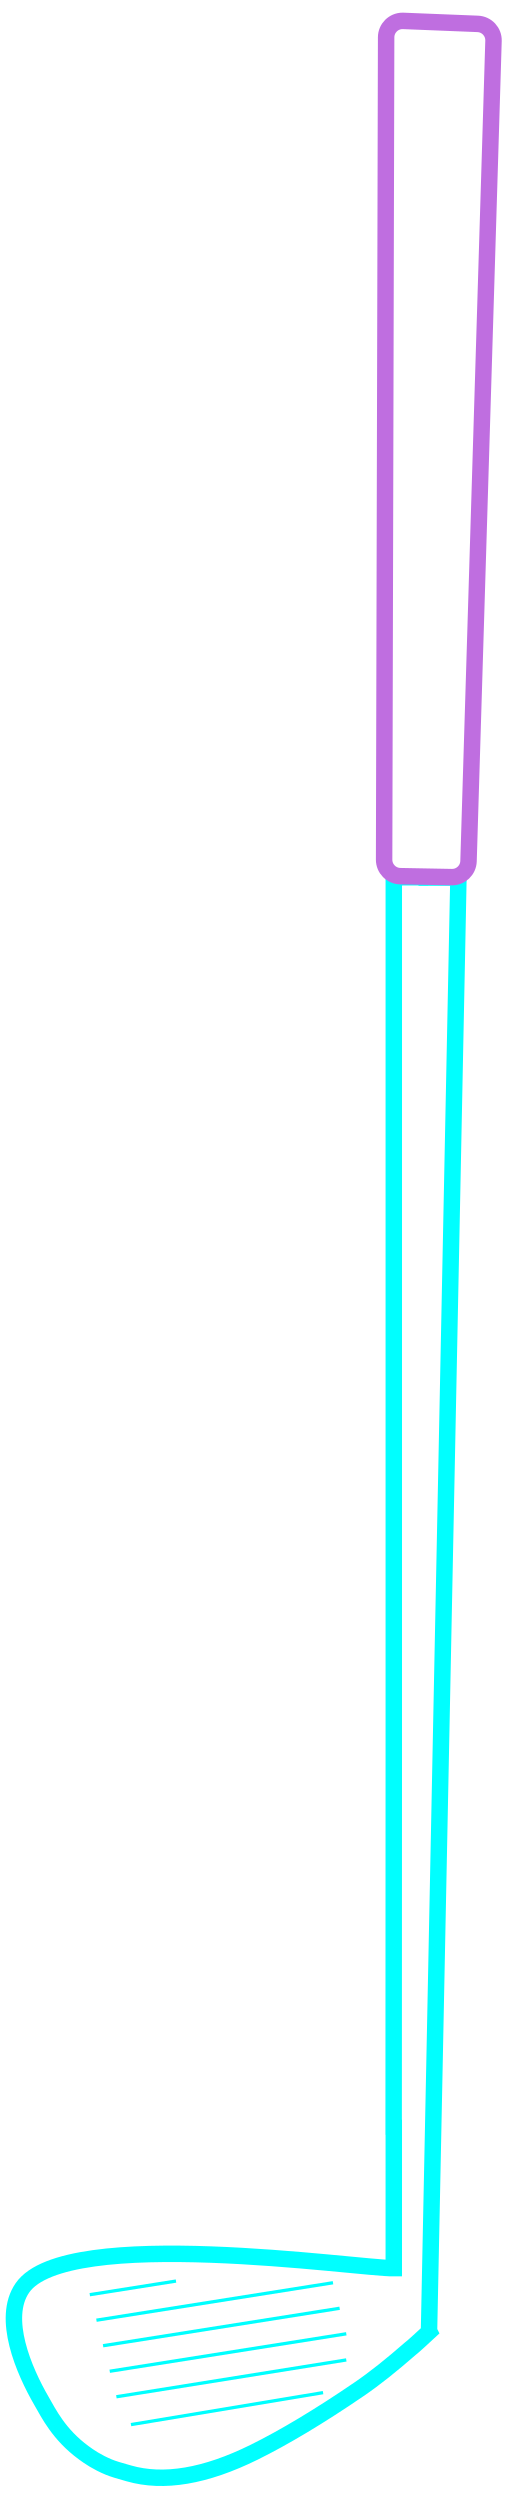
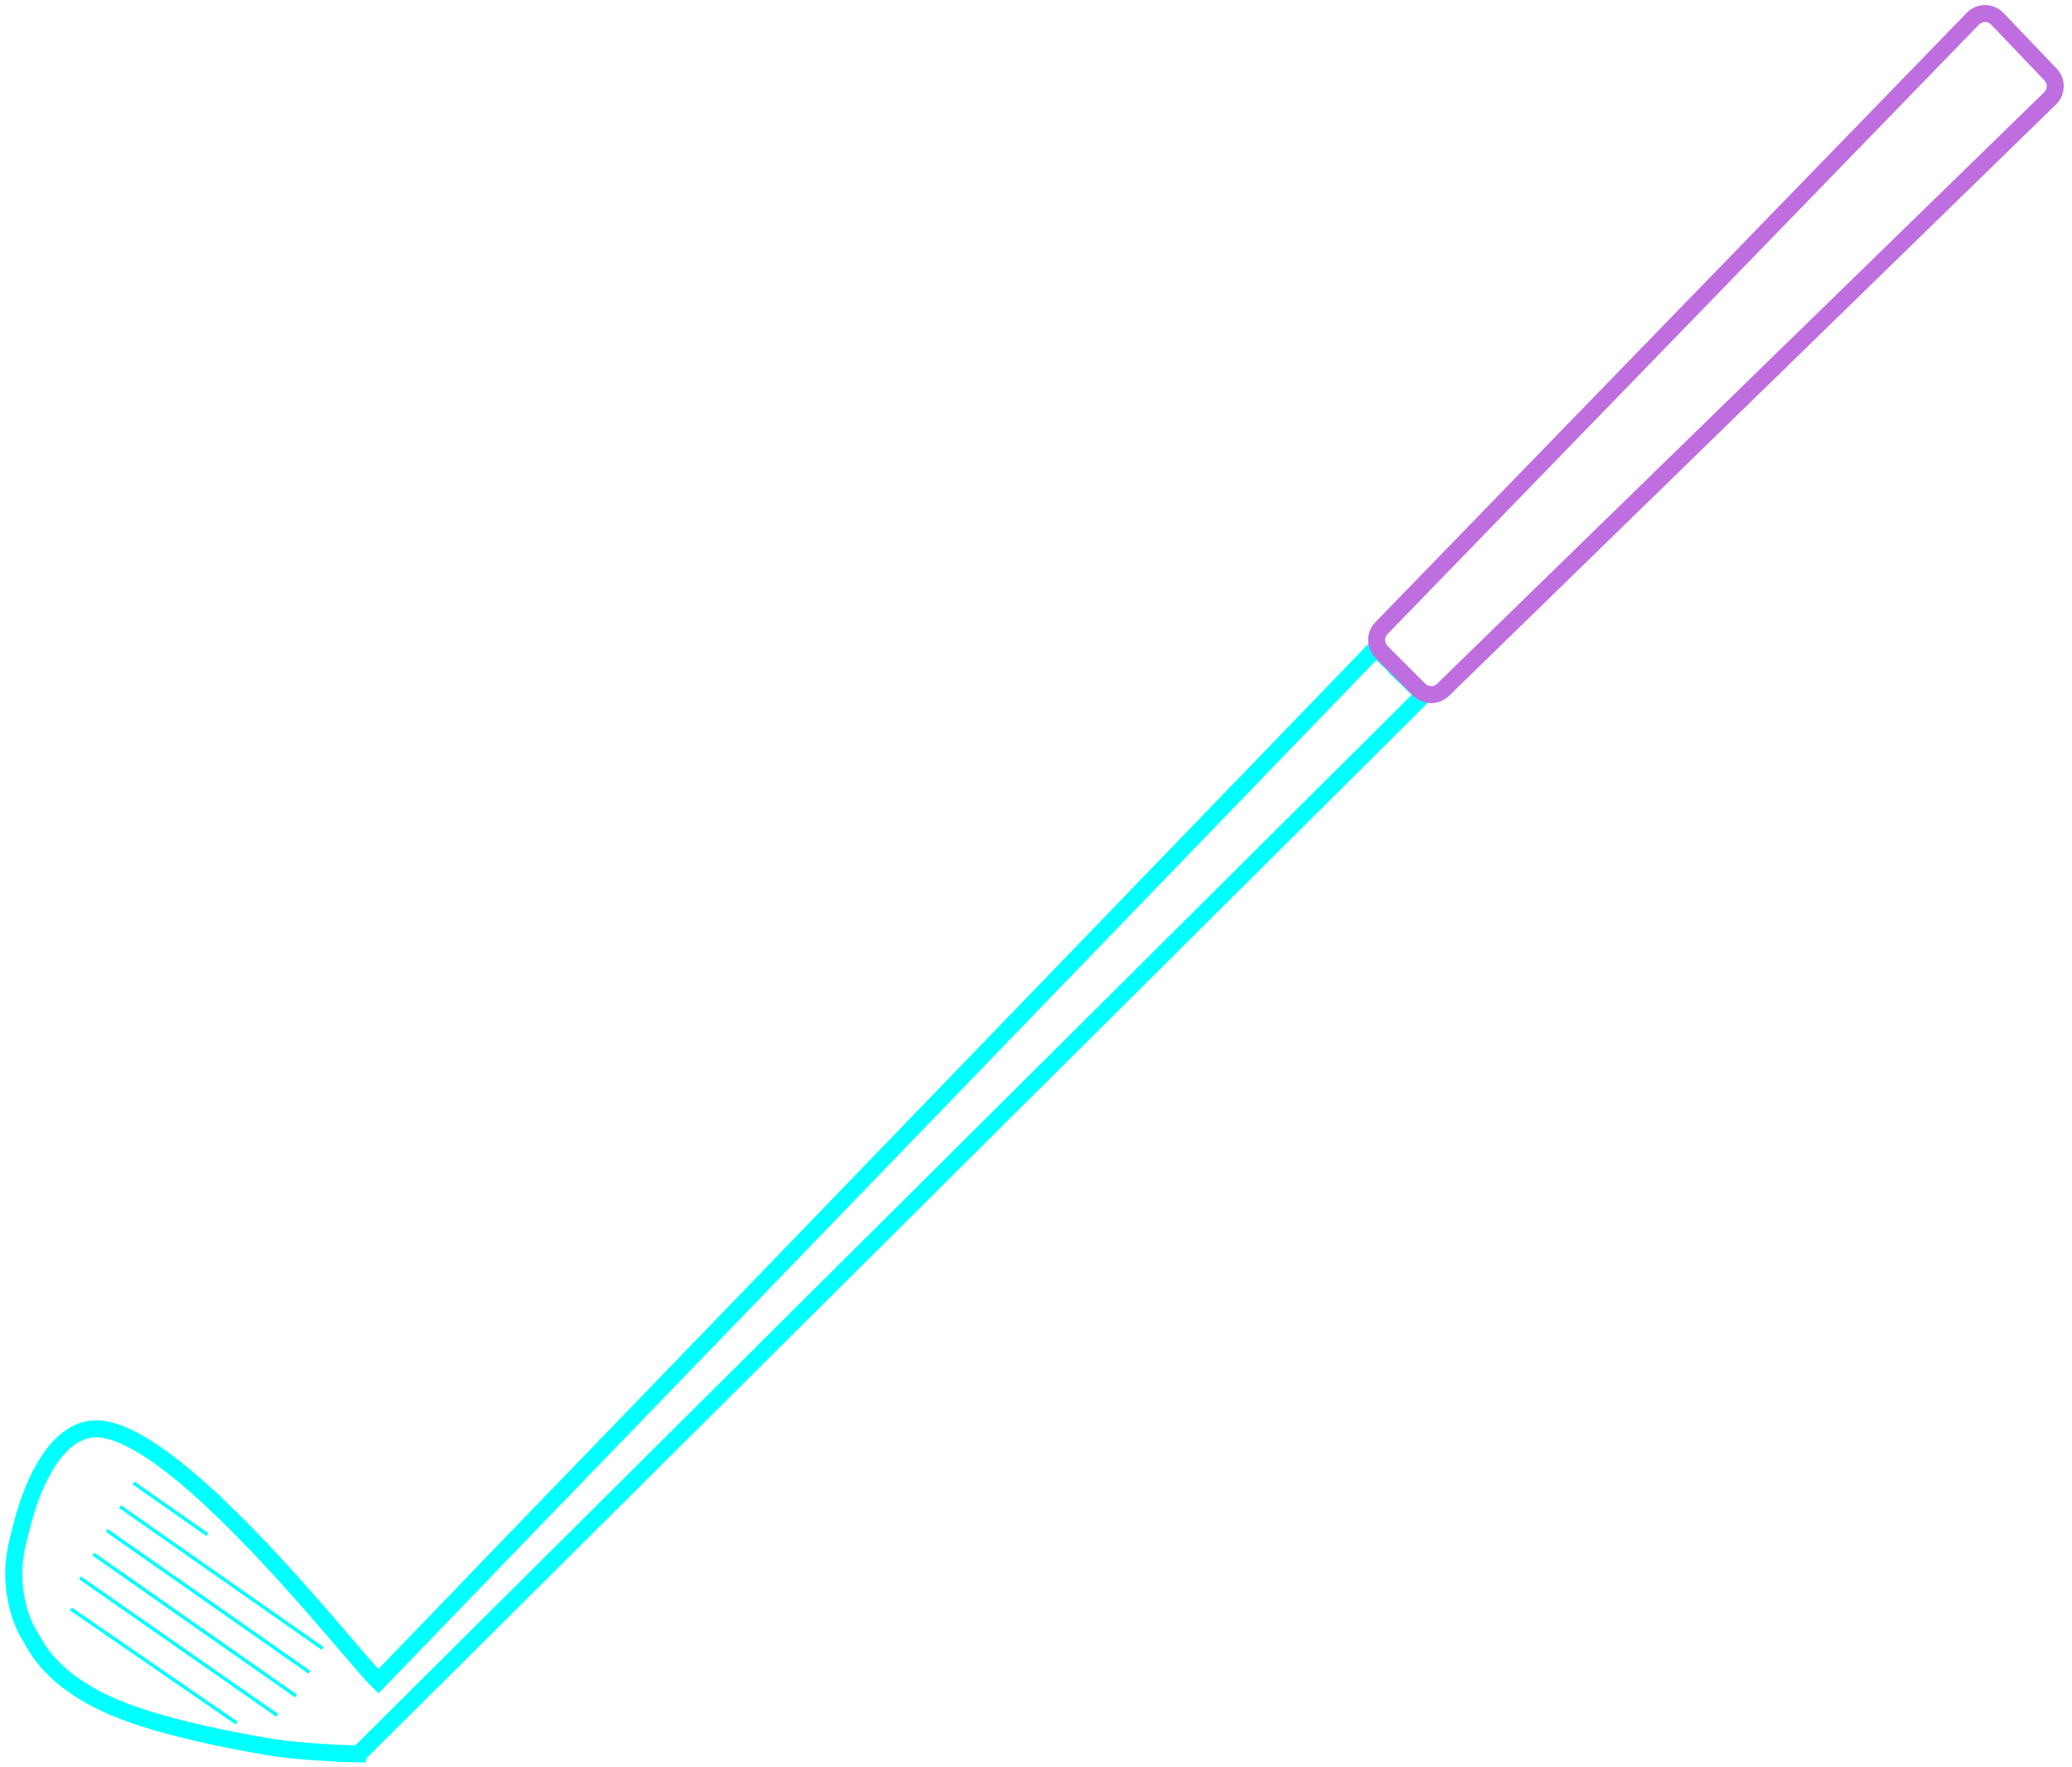
- <svg xmlns="http://www.w3.org/2000/svg" viewBox="0 0 31 152" version="1.1">
+ <svg xmlns="http://www.w3.org/2000/svg" viewBox="0 0 122 104" version="1.1">
  <g id="Symbols" stroke="none" stroke-width="1" fill="none" fill-rule="evenodd">
-     <g id="golf-club-lines" transform="translate(-21, -2)">
-       <g id="club" transform="translate(37.34964, 77.73638) rotate(-9) translate(-37.34964, -77.73638) translate(11.34964, 3.736378)">
+     <g id="golf-club-lines" transform="translate(-4, -27)">
+       <g id="club" transform="translate(64, 76) rotate(35) translate(-64, -76) translate(38, 2)">
        <g id="shaft" transform="translate(0.320195, 0.909483)">
          <path d="M24.973,139.782 L24.987,139.827 C23.742,140.663 23.788,140.606 23.679,140.674 C22.414,141.467 21.303,142.108 20.202,142.628 C17.581,143.869 15.246,144.806 13.321,145.405 C10.158,146.39 7.582,146.416 5.592,145.485 C5.046,145.239 4.668,145.051 4.456,144.921 C3.778,144.506 3.353,144.094 3.081,143.82 C1.755,142.483 1.343,141.106 1.038,140.315 C0.264,138.308 -0.587,134.957 0.965,133.331 C4.172,129.971 21.286,135.357 23.453,135.683 L24.794,127.219 L24.786,127.217 L28.34,104.83 L36.68,52.176 L36.698,52.179 L36.702,52.157 L38.65,52.466 L38.647,52.488 L38.794,52.511 L40.562,52.791 L27.83,123.864 L24.973,139.782 Z" id="shaft-and-face" stroke="#00FFFF" />
          <path d="M18.079,24.298 L68.075,23.548 C68.627,23.54 69.082,23.981 69.09,24.533 C69.09,24.546 69.09,24.558 69.09,24.571 L68.987,29.101 C68.975,29.65 68.523,30.086 67.975,30.079 L18.077,29.431 C17.529,29.423 17.089,28.977 17.09,28.429 L17.094,25.297 C17.095,24.751 17.533,24.306 18.079,24.298 Z" id="grip" stroke="#BF6EE0" transform="translate(43.0899, 26.81358) rotate(-80) translate(-43.0899, -26.81358) " />
        </g>
        <g id="face" transform="translate(4.905442, 134.3255)" stroke="#00FFFF" stroke-linecap="square" stroke-width="0.2">
          <path d="M5.567,0.967 L0.461,0.967" id="Line-Copy-2" />
          <path d="M14.979,2.562 L0.617,2.562" id="Line-Copy-4" />
          <path d="M15.135,4.158 L0.773,4.158" id="Line-Copy-6" />
          <path d="M15.292,5.754 L0.93,5.754" id="Line-Copy-8" />
          <path d="M15.043,7.324 L1.086,7.349" id="Line-Copy-10" />
          <path d="M13.338,9.067 L1.698,9.159" id="Line-Copy-11" transform="translate(7.518332, 9.113239) rotate(0) translate(-7.518332, -9.113239) " />
        </g>
      </g>
    </g>
  </g>
</svg>
